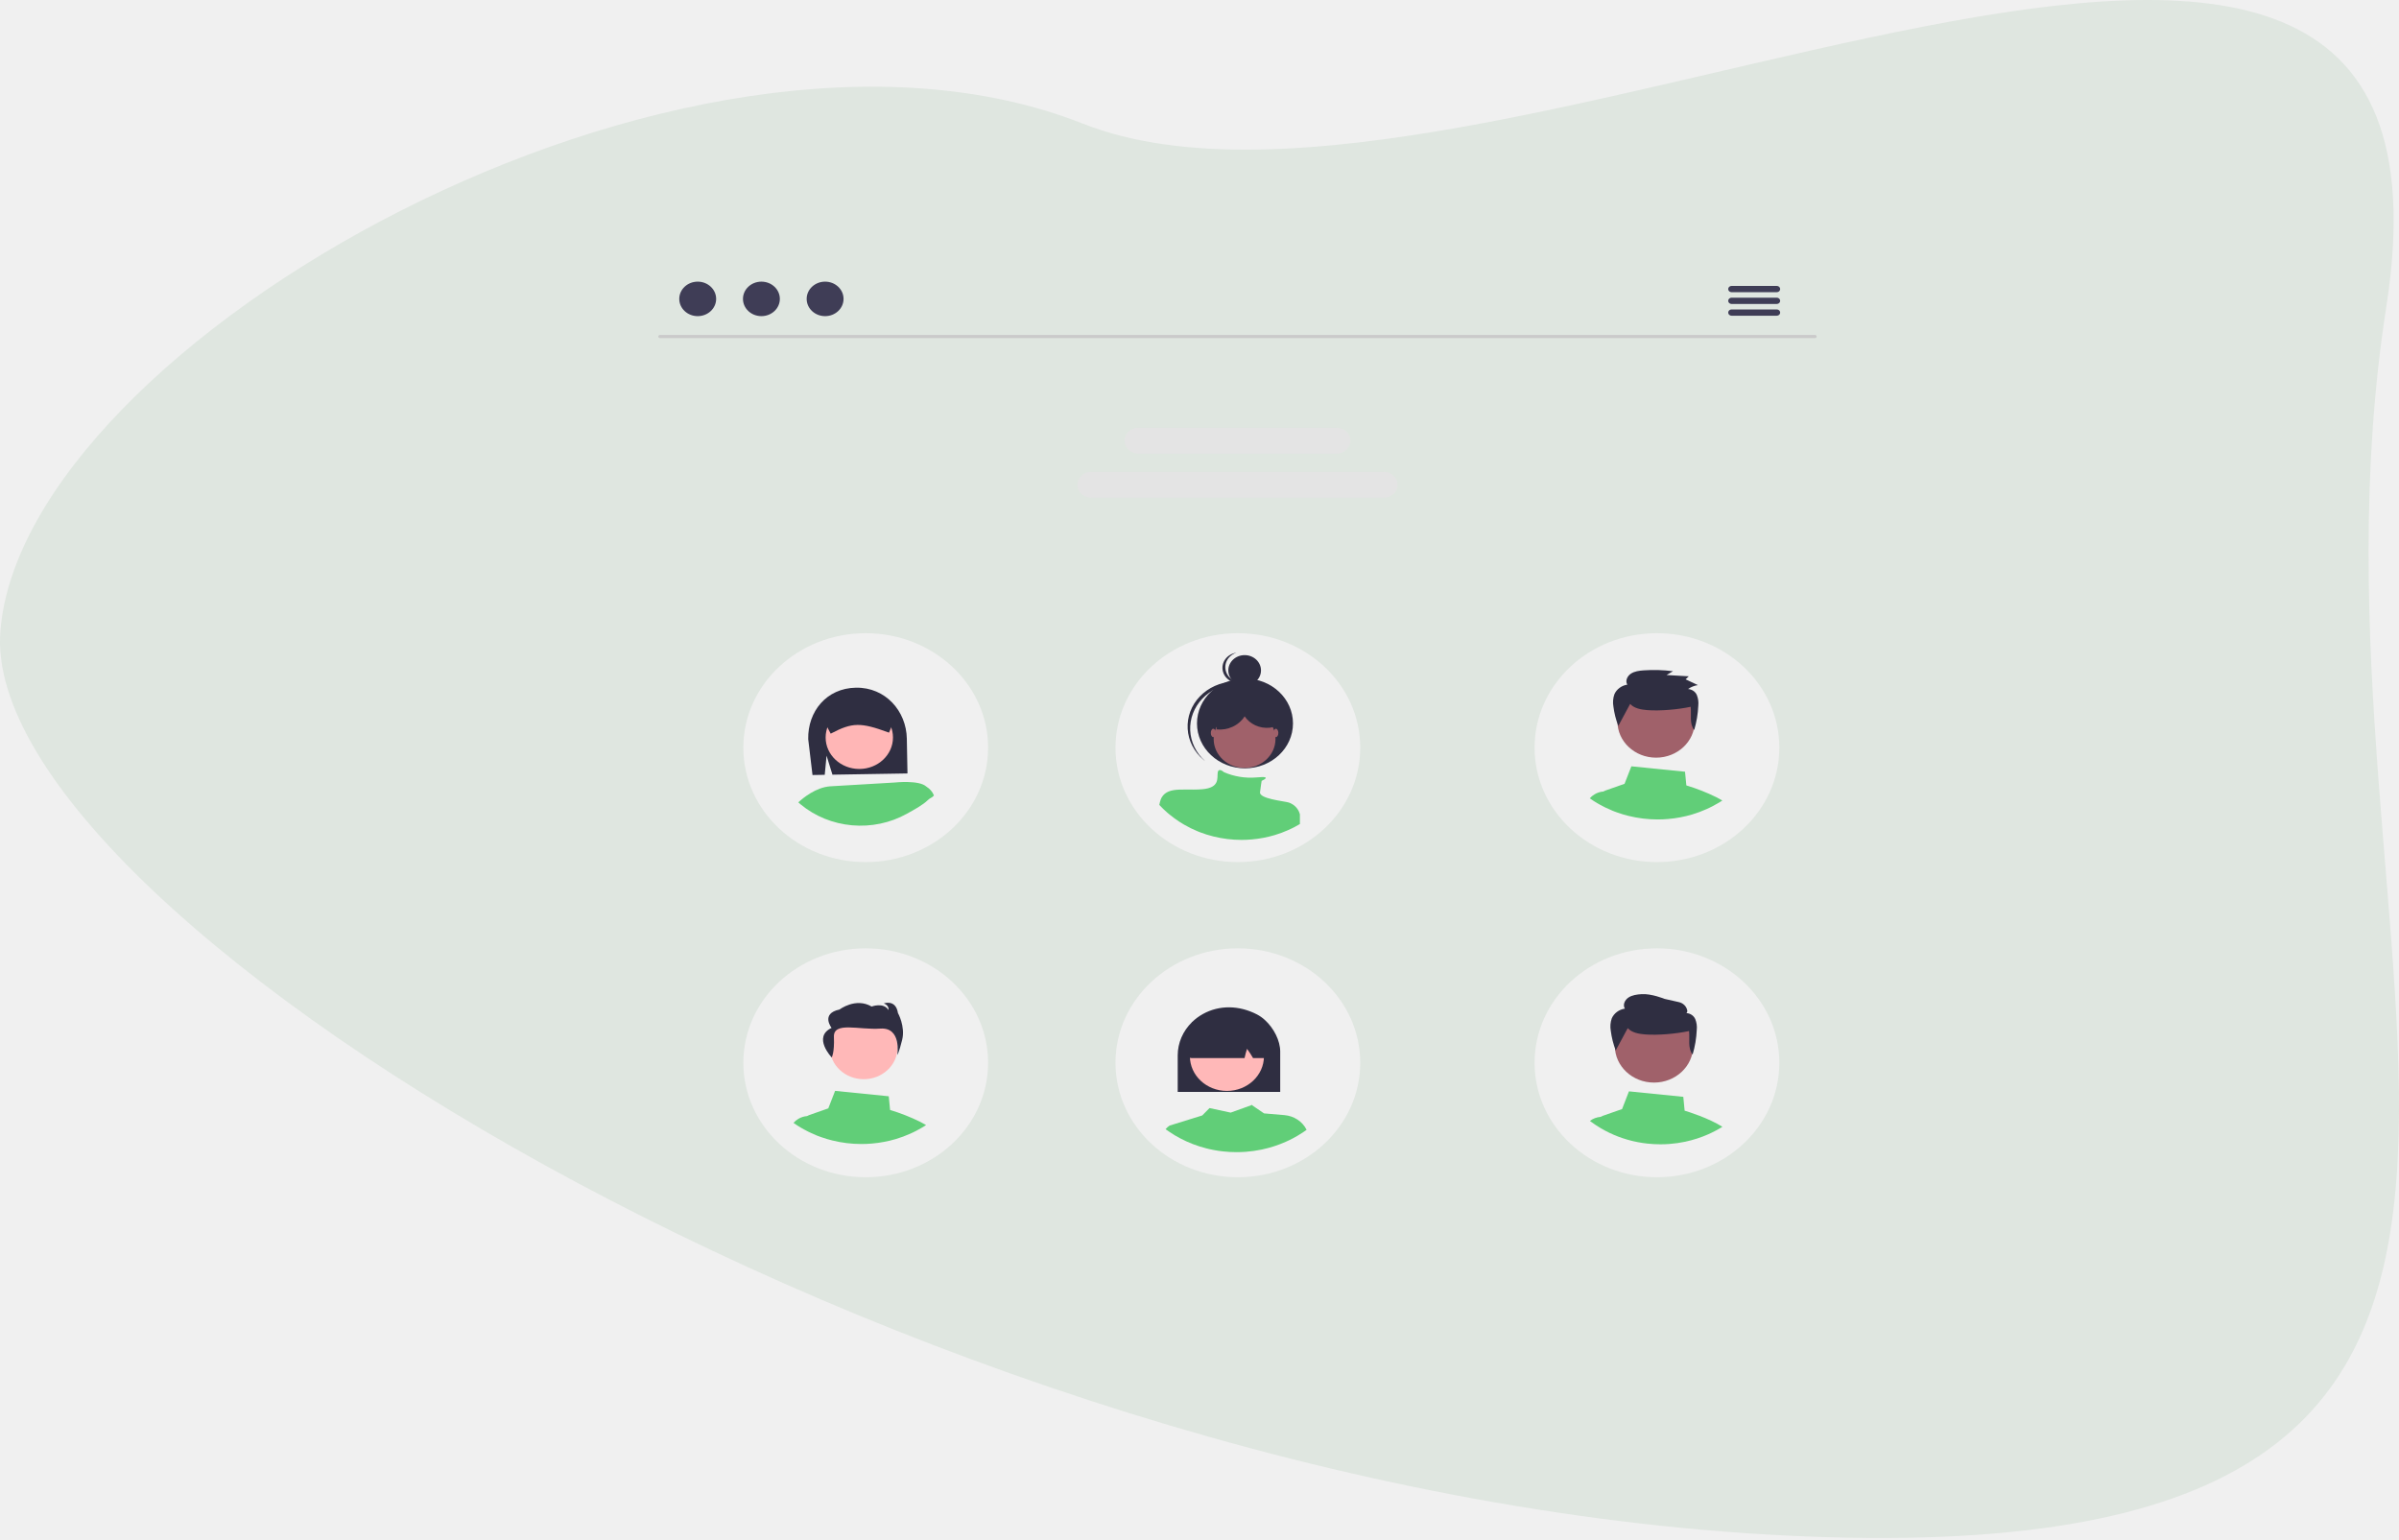
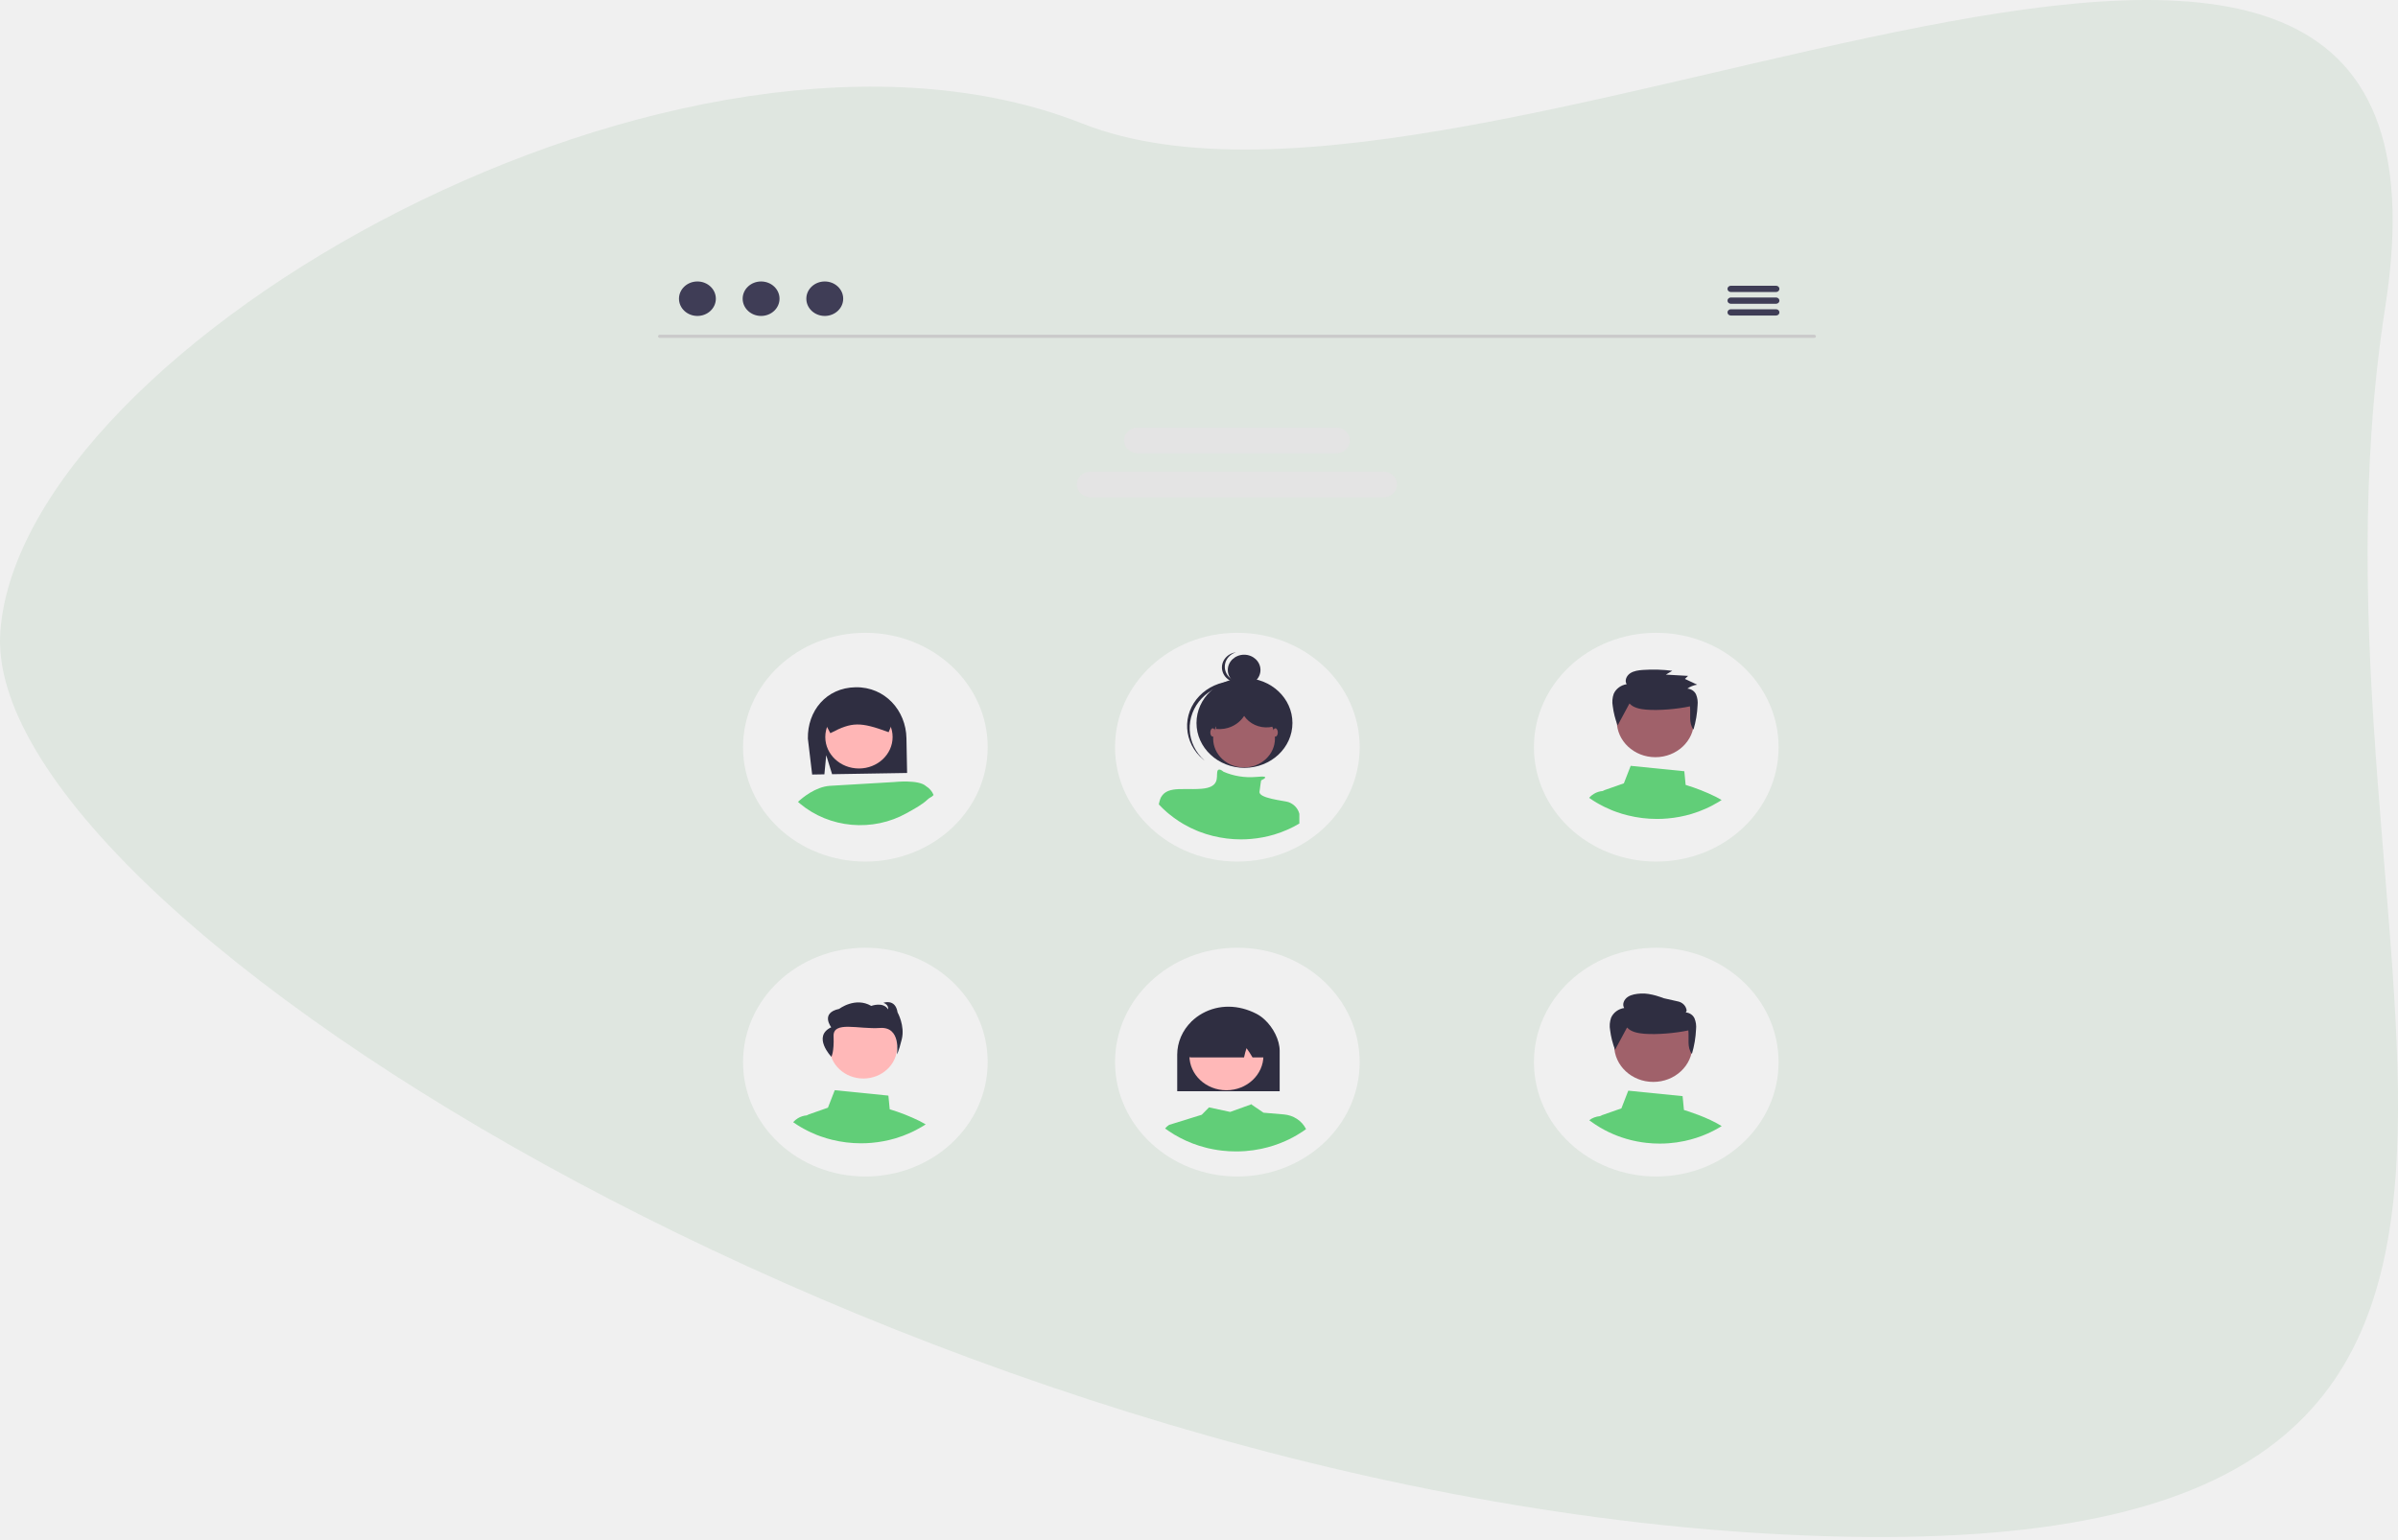
- <svg xmlns="http://www.w3.org/2000/svg" width="600" height="385" viewBox="0 0 600 385" fill="none">
-   <path d="M596.823 76.757C622.608 -88.239 370.287 70.21 270.831 30.925C171.376 -8.36 5.618 85.924 0.092 157.946C-5.433 229.968 237.68 377.941 456.849 384.489C676.019 391.037 571.039 241.754 596.823 76.757Z" fill="#DFE6E0" />
+ <svg xmlns="http://www.w3.org/2000/svg" width="570" height="366" viewBox="0 0 570 366" fill="none">
+   <path d="M566.982 72.919C591.477 -83.827 351.772 66.699 257.29 29.379C162.807 -7.942 5.337 81.628 0.088 150.049C-5.161 218.47 225.796 359.044 434.007 365.264C642.218 371.485 542.487 229.666 566.982 72.919Z" fill="#DFE6E0" />
  <g clip-path="url(#clip0)">
-     <path d="M453.934 84.566H165.063C164.952 84.566 164.845 84.525 164.767 84.451C164.688 84.378 164.644 84.278 164.644 84.174C164.644 84.07 164.688 83.97 164.767 83.897C164.845 83.823 164.952 83.782 165.063 83.782H453.934C454.045 83.782 454.152 83.823 454.231 83.897C454.309 83.97 454.354 84.07 454.354 84.174C454.354 84.278 454.309 84.378 454.231 84.451C454.152 84.525 454.045 84.566 453.934 84.566Z" fill="#CACACA" />
-     <path d="M174.5 79.076C177.047 79.076 179.112 77.145 179.112 74.762C179.112 72.38 177.047 70.448 174.5 70.448C171.953 70.448 169.888 72.38 169.888 74.762C169.888 77.145 171.953 79.076 174.5 79.076Z" fill="#3F3D56" />
-     <path d="M190.432 79.076C192.979 79.076 195.044 77.145 195.044 74.762C195.044 72.38 192.979 70.448 190.432 70.448C187.885 70.448 185.82 72.38 185.82 74.762C185.82 77.145 187.885 79.076 190.432 79.076Z" fill="#3F3D56" />
-     <path d="M206.364 79.076C208.911 79.076 210.975 77.145 210.975 74.762C210.975 72.38 208.911 70.448 206.364 70.448C203.817 70.448 201.752 72.38 201.752 74.762C201.752 77.145 203.817 79.076 206.364 79.076Z" fill="#3F3D56" />
-     <path d="M346.106 124.493H272.891C271.977 124.493 271.1 124.154 270.453 123.549C269.806 122.944 269.443 122.123 269.443 121.268C269.443 120.412 269.806 119.592 270.453 118.987C271.1 118.382 271.977 118.042 272.891 118.042H346.106C347.02 118.042 347.898 118.382 348.544 118.987C349.191 119.592 349.554 120.412 349.554 121.268C349.554 122.123 349.191 122.944 348.544 123.549C347.898 124.154 347.02 124.493 346.106 124.493Z" fill="#E4E4E4" />
-     <path d="M334.301 113.452H284.696C283.782 113.451 282.906 113.111 282.26 112.506C281.614 111.901 281.251 111.081 281.251 110.227C281.251 109.372 281.614 108.552 282.26 107.947C282.906 107.342 283.782 107.002 284.696 107.001H334.301C335.216 107.001 336.093 107.341 336.74 107.946C337.387 108.551 337.75 109.371 337.75 110.227C337.75 111.082 337.387 111.902 336.74 112.507C336.093 113.112 335.216 113.452 334.301 113.452Z" fill="#E4E4E4" />
-     <path d="M216.52 215.636C233.423 215.636 247.126 202.819 247.126 187.008C247.126 171.198 233.423 158.381 216.52 158.381C199.617 158.381 185.914 171.198 185.914 187.008C185.914 202.819 199.617 215.636 216.52 215.636Z" fill="#F0F0F0" />
-     <path d="M414.411 215.636C431.315 215.636 445.018 202.819 445.018 187.008C445.018 171.198 431.315 158.381 414.411 158.381C397.508 158.381 383.805 171.198 383.805 187.008C383.805 202.819 397.508 215.636 414.411 215.636Z" fill="#F0F0F0" />
-     <path d="M309.596 215.636C326.499 215.636 340.202 202.819 340.202 187.008C340.202 171.198 326.499 158.381 309.596 158.381C292.693 158.381 278.99 171.198 278.99 187.008C278.99 202.819 292.693 215.636 309.596 215.636Z" fill="#F0F0F0" />
-     <path d="M429.287 199.416C426.875 198.227 424.357 197.236 421.762 196.454L421.431 193.031L408.013 191.678L406.307 196.054L401.492 197.745C401.319 197.806 401.155 197.886 401.003 197.983H400.998C400.209 198.045 399.45 198.291 398.788 198.697C398.34 198.965 397.941 199.299 397.608 199.687C398.259 200.149 398.936 200.578 399.633 200.987L399.664 201.001C399.863 201.116 400.066 201.23 400.27 201.34C400.636 201.544 401.013 201.739 401.39 201.925L401.629 202.039C402.179 202.306 402.739 202.558 403.314 202.792C403.431 202.839 403.559 202.887 403.676 202.935C403.686 202.939 403.691 202.939 403.701 202.944C403.971 203.049 404.24 203.149 404.515 203.244C405.418 203.567 406.339 203.843 407.274 204.073C409.661 204.667 412.12 204.968 414.59 204.968C415.491 204.968 416.382 204.93 417.262 204.849C419.275 204.675 421.261 204.3 423.188 203.73C423.193 203.73 423.198 203.725 423.203 203.725C424.42 203.362 425.609 202.922 426.761 202.406C426.766 202.401 426.777 202.401 426.782 202.397C427.042 202.282 427.291 202.158 427.545 202.039L427.667 201.982C427.871 201.882 428.075 201.782 428.279 201.678C428.788 201.416 429.287 201.14 429.78 200.844C429.917 200.768 430.05 200.687 430.187 200.601C430.381 200.482 430.574 200.359 430.763 200.23C430.289 199.944 429.795 199.673 429.287 199.416Z" fill="#61CE78" />
-     <path d="M414.196 189.514C419.533 189.514 423.86 185.467 423.86 180.474C423.86 175.482 419.533 171.435 414.196 171.435C408.858 171.435 404.531 175.482 404.531 180.474C404.531 185.467 408.858 189.514 414.196 189.514Z" fill="#A0616A" />
-     <path d="M407.707 176.071C408.707 177.179 410.4 177.491 411.962 177.619C415.134 177.88 419.746 177.458 422.846 176.788C423.067 178.794 422.464 180.956 423.727 182.606C424.319 180.609 424.663 178.554 424.753 176.483C424.847 175.595 424.723 174.698 424.39 173.861C424.212 173.442 423.912 173.077 423.524 172.809C423.135 172.542 422.675 172.381 422.194 172.346C422.914 171.835 423.757 171.498 424.649 171.364L421.581 169.922L422.369 169.165L416.813 168.847L418.422 167.891C416 167.58 413.55 167.507 411.112 167.675C409.98 167.753 408.797 167.902 407.879 168.516C406.962 169.129 406.432 170.349 407.001 171.249C406.288 171.359 405.617 171.637 405.051 172.057C404.485 172.477 404.043 173.025 403.767 173.65C403.418 174.642 403.334 175.7 403.522 176.73C403.731 178.382 404.142 180.007 404.746 181.573L407.707 176.071Z" fill="#2F2E41" />
-     <path d="M311.294 171.509C313.551 171.509 315.38 169.797 315.38 167.687C315.38 165.576 313.551 163.865 311.294 163.865C309.037 163.865 307.208 165.576 307.208 167.687C307.208 169.797 309.037 171.509 311.294 171.509Z" fill="#2F2E41" />
-     <path d="M307.749 169.675C307.232 169.223 306.85 168.654 306.639 168.023C306.428 167.391 306.395 166.72 306.545 166.073C306.695 165.427 307.022 164.827 307.493 164.334C307.964 163.841 308.565 163.471 309.235 163.26C308.673 163.337 308.135 163.522 307.655 163.804C307.174 164.086 306.761 164.458 306.443 164.898C306.125 165.337 305.908 165.834 305.806 166.356C305.705 166.878 305.72 167.414 305.852 167.93C305.985 168.446 306.23 168.931 306.573 169.354C306.917 169.776 307.351 170.127 307.847 170.384C308.343 170.641 308.892 170.798 309.457 170.846C310.022 170.894 310.591 170.832 311.129 170.662C310.522 170.746 309.903 170.701 309.318 170.53C308.733 170.359 308.196 170.067 307.749 169.675L307.749 169.675Z" fill="#2F2E41" />
-     <path d="M311.376 192.177C318.006 192.177 323.38 187.15 323.38 180.949C323.38 174.748 318.006 169.721 311.376 169.721C304.747 169.721 299.373 174.748 299.373 180.949C299.373 187.15 304.747 192.177 311.376 192.177Z" fill="#2F2E41" />
-     <path d="M300.697 174.767C302.766 172.591 305.657 171.252 308.761 171.033C311.865 170.813 314.938 171.73 317.333 173.59C317.235 173.502 317.137 173.414 317.036 173.33C314.665 171.343 311.547 170.318 308.368 170.482C305.189 170.645 302.21 171.983 300.086 174.201C297.961 176.419 296.866 179.335 297.041 182.308C297.215 185.282 298.646 188.068 301.017 190.055C301.04 190.074 301.063 190.093 301.086 190.112C301.187 190.197 301.292 190.277 301.396 190.358C299.141 188.351 297.808 185.604 297.677 182.695C297.547 179.786 298.63 176.943 300.698 174.767H300.697Z" fill="#2F2E41" />
-     <path d="M311.274 192.081C315.544 192.081 319.005 188.844 319.005 184.85C319.005 180.857 315.544 177.619 311.274 177.619C307.005 177.619 303.543 180.857 303.543 184.85C303.543 188.844 307.005 192.081 311.274 192.081Z" fill="#A0616A" />
-     <path d="M325.109 203.691V206.117C324.634 206.401 324.154 206.667 323.665 206.919C323.469 207.019 323.273 207.115 323.078 207.212L322.96 207.266C322.715 207.381 322.475 207.5 322.226 207.61C322.221 207.614 322.211 207.614 322.206 207.619C321.098 208.115 319.955 208.538 318.785 208.887C318.78 208.887 318.776 208.892 318.771 208.892C316.918 209.44 315.008 209.8 313.074 209.967C312.227 210.045 311.37 210.082 310.504 210.082C308.13 210.082 305.765 209.793 303.471 209.221C302.301 208.933 301.153 208.571 300.035 208.136C300.026 208.132 300.021 208.132 300.011 208.127C299.898 208.081 299.776 208.036 299.663 207.99C299.11 207.765 298.572 207.523 298.043 207.266L297.813 207.157C297.25 206.877 296.697 206.584 296.154 206.268L296.125 206.255C295.288 205.767 294.481 205.237 293.707 204.666C293.311 204.382 292.929 204.085 292.557 203.774C292.361 203.618 292.165 203.453 291.979 203.293C291.264 202.675 290.586 202.021 289.948 201.334C290.033 200.857 290.157 200.387 290.32 199.928L290.325 199.924C290.354 199.845 290.389 199.769 290.428 199.695C290.455 199.629 290.486 199.565 290.521 199.502C291.397 197.969 292.983 197.589 294.95 197.506C296.061 197.461 297.29 197.511 298.587 197.497C299.272 197.493 299.981 197.47 300.691 197.41C305.169 197.03 304.357 194.558 304.558 193.226C304.758 191.935 306.002 193.052 306.085 193.125L306.089 193.13C308.624 194.239 311.427 194.699 314.214 194.462C314.694 194.407 315.173 194.375 315.653 194.362C316.916 194.348 316.642 194.687 316.206 194.966C315.995 195.096 315.774 195.212 315.545 195.314C315.545 195.314 315.345 196.458 315.139 198.17C314.943 199.809 321.115 200.377 322.324 200.734H322.329C323.019 200.971 323.635 201.366 324.12 201.883C324.606 202.399 324.945 203.021 325.109 203.691V203.691Z" fill="#61CE78" />
-     <path d="M303.442 184.375C303.779 184.375 304.052 183.906 304.052 183.328C304.052 182.75 303.779 182.282 303.442 182.282C303.105 182.282 302.831 182.75 302.831 183.328C302.831 183.906 303.105 184.375 303.442 184.375Z" fill="#A0616A" />
-     <path d="M319.108 184.375C319.445 184.375 319.718 183.906 319.718 183.328C319.718 182.75 319.445 182.282 319.108 182.282C318.771 182.282 318.497 182.75 318.497 183.328C318.497 183.906 318.771 184.375 319.108 184.375Z" fill="#A0616A" />
-     <path d="M206.728 189.013L208.197 193.772L226.965 193.462L226.801 184.743C226.671 177.841 221.456 171.889 214.078 172.011C206.699 172.133 202.008 177.967 202.138 184.869L203.21 193.854L206.27 193.804L206.728 189.013Z" fill="#2F2E41" />
-     <path d="M214.916 192.341C219.567 192.341 223.337 188.814 223.337 184.464C223.337 180.114 219.567 176.587 214.916 176.587C210.266 176.587 206.495 180.114 206.495 184.464C206.495 188.814 210.266 192.341 214.916 192.341Z" fill="#FFB6B6" />
-     <path d="M224.135 178.933C224.124 178.33 223.922 177.744 223.555 177.248C223.516 177.197 223.477 177.149 223.438 177.102C223.126 176.73 222.726 176.43 222.27 176.226C221.813 176.022 221.313 175.919 220.807 175.926L214.754 176.028L208.706 176.126C207.839 176.143 207.015 176.479 206.413 177.063C205.811 177.646 205.481 178.429 205.494 179.239L206.935 181.951L207.764 183.51L207.9 183.437C213.135 180.684 215.276 180.648 222.204 183.207L222.344 183.258L222.893 181.944L224.139 178.962L224.135 178.933Z" fill="#2F2E41" />
-     <path d="M231.678 196.747C229.872 195.062 223.761 195.731 223.761 195.731L207.632 196.682C204.054 196.929 200.831 199.609 199.664 200.694C199.85 200.865 200.041 201.032 200.236 201.193C203.821 204.172 208.326 206.007 213.1 206.432C217.875 206.856 222.669 205.847 226.789 203.552C228.518 202.587 230.729 201.43 232.114 200.079C232.663 199.548 233.102 199.559 233.589 198.976C233.225 198.06 232.555 197.279 231.678 196.747V196.747Z" fill="#61CE78" />
-     <path d="M216.52 294.459C233.423 294.459 247.126 281.642 247.126 265.832C247.126 250.021 233.423 237.204 216.52 237.204C199.617 237.204 185.914 250.021 185.914 265.832C185.914 281.642 199.617 294.459 216.52 294.459Z" fill="#F0F0F0" />
-     <path d="M414.411 294.459C431.315 294.459 445.018 281.642 445.018 265.832C445.018 250.021 431.315 237.204 414.411 237.204C397.508 237.204 383.805 250.021 383.805 265.832C383.805 281.642 397.508 294.459 414.411 294.459Z" fill="#F0F0F0" />
-     <path d="M309.596 294.459C326.499 294.459 340.202 281.642 340.202 265.832C340.202 250.021 326.499 237.204 309.596 237.204C292.693 237.204 278.99 250.021 278.99 265.832C278.99 281.642 292.693 294.459 309.596 294.459Z" fill="#F0F0F0" />
-     <path d="M216.019 269.938C220.692 269.938 224.48 266.395 224.48 262.024C224.48 257.653 220.692 254.11 216.019 254.11C211.346 254.11 207.558 257.653 207.558 262.024C207.558 266.395 211.346 269.938 216.019 269.938Z" fill="#FFB8B8" />
-     <path d="M208.014 264.5C208.014 264.5 208.733 263.319 208.566 259.374C208.399 255.429 214.821 257.66 220.188 257.284C225.554 256.908 224.418 263.87 224.418 263.87C224.418 263.87 224.805 263.456 225.634 260.096C226.463 256.736 224.581 253.387 224.581 253.387C224.027 249.856 221.04 250.988 221.04 250.988C222.478 251.512 222.202 252.632 222.202 252.632C220.984 250.635 217.997 251.766 217.997 251.766C214.013 249.428 209.975 252.507 209.975 252.507C205.162 253.529 207.984 257.109 207.984 257.109C203.144 259.397 208.014 264.5 208.014 264.5Z" fill="#2F2E41" />
-     <path d="M230.137 280.598C227.726 279.409 225.208 278.419 222.613 277.637L222.282 274.213L208.863 272.861L207.158 277.237L202.342 278.927C202.17 278.988 202.006 279.068 201.854 279.165H201.848C201.06 279.227 200.301 279.473 199.639 279.879C199.191 280.147 198.792 280.482 198.458 280.87C199.11 281.332 199.787 281.76 200.484 282.17L200.515 282.184C200.713 282.298 200.917 282.412 201.12 282.522C201.487 282.727 201.864 282.922 202.241 283.108L202.48 283.222C203.03 283.488 203.59 283.741 204.165 283.974C204.282 284.022 204.409 284.069 204.526 284.117C204.536 284.122 204.542 284.122 204.552 284.127C204.822 284.231 205.091 284.331 205.366 284.426C206.269 284.749 207.19 285.026 208.125 285.255C210.512 285.85 212.971 286.151 215.44 286.15C216.342 286.15 217.232 286.112 218.113 286.031C220.125 285.857 222.112 285.482 224.039 284.912C224.043 284.912 224.049 284.907 224.054 284.907C225.271 284.545 226.46 284.104 227.612 283.588C227.617 283.584 227.627 283.584 227.633 283.579C227.892 283.465 228.142 283.341 228.396 283.222L228.518 283.165C228.722 283.065 228.926 282.965 229.129 282.86C229.638 282.598 230.137 282.322 230.631 282.027C230.768 281.951 230.901 281.87 231.038 281.784C231.232 281.665 231.425 281.541 231.613 281.412C231.14 281.127 230.646 280.855 230.137 280.598Z" fill="#61CE78" />
-     <path d="M321.233 278.924L316.139 278.491L313.091 276.409C313.091 276.405 313.09 276.401 313.087 276.398L313.079 276.401L312.957 276.317L312.941 276.449L307.797 278.3L302.511 277.159L300.682 279.01L292.536 281.537C292.144 281.781 291.8 282.086 291.518 282.438L291.518 282.443C291.86 282.693 292.212 282.94 292.568 283.174C293.375 283.72 294.214 284.223 295.081 284.682C297.19 285.807 299.445 286.674 301.791 287.261C302.003 287.316 302.216 287.368 302.428 287.416C302.798 287.5 303.171 287.581 303.545 287.647C304.3 287.795 305.064 287.91 305.838 287.993C306.975 288.122 308.119 288.186 309.264 288.185C310.047 288.185 310.821 288.156 311.588 288.1C312.936 287.998 314.274 287.808 315.592 287.53C315.639 287.519 315.687 287.511 315.734 287.497C317.753 287.064 319.716 286.425 321.586 285.591C321.873 285.462 322.161 285.33 322.444 285.194C323.14 284.859 323.816 284.498 324.473 284.112C324.969 283.825 325.453 283.52 325.924 283.203C326.216 283.008 326.503 282.81 326.786 282.604L326.755 282.543C326.253 281.541 325.478 280.68 324.509 280.045C323.541 279.41 322.411 279.024 321.233 278.924Z" fill="#61CE78" />
-     <path d="M316.367 255.145C315.773 254.594 315.102 254.12 314.373 253.736C309.869 251.411 304.949 251.37 300.874 253.622C299.861 254.18 298.936 254.867 298.125 255.664C295.839 257.895 294.559 260.865 294.55 263.956V273.123H320.186V263.018C320.186 260.31 318.593 257.176 316.367 255.145Z" fill="#2F2E41" />
-     <path d="M306.861 272.873C311.975 272.873 316.12 268.996 316.12 264.213C316.12 259.43 311.975 255.552 306.861 255.552C301.748 255.552 297.602 259.43 297.602 264.213C297.602 268.996 301.748 272.873 306.861 272.873Z" fill="#FFB8B8" />
-     <path d="M316.359 256.352C316.34 256.167 316.27 255.991 316.157 255.839C316.043 255.688 315.889 255.566 315.71 255.487C309.917 252.956 304.041 253.022 298.255 255.686H298.149L298.113 255.822C296.973 264.04 297.134 264.221 297.205 264.294C297.316 264.413 297.455 264.507 297.61 264.57C297.752 264.629 297.906 264.659 298.062 264.658H311.27L311.301 264.519C311.454 263.783 311.651 263.056 311.891 262.341C312.417 263.059 312.902 263.803 313.342 264.57L313.397 264.658H315.966C316.015 264.658 316.063 264.655 316.111 264.647C316.377 264.618 316.621 264.499 316.8 264.313C316.87 264.243 317.035 264.073 316.359 256.352Z" fill="#2F2E41" />
-     <path d="M421.335 277.812L421.001 274.349L407.408 272.979L405.687 277.411L400.808 279.121C400.631 279.182 400.462 279.263 400.306 279.361C399.331 279.444 398.405 279.796 397.645 280.372C397.756 280.458 397.867 280.541 397.979 280.623C398.002 280.645 398.028 280.663 398.051 280.681C398.362 280.907 398.68 281.129 399.002 281.34C399.086 281.398 399.171 281.455 399.259 281.509C399.966 281.977 400.698 282.412 401.452 282.811C402.172 283.194 402.912 283.548 403.671 283.872C405.065 284.468 406.51 284.954 407.991 285.324C408.198 285.378 408.405 285.428 408.612 285.475C408.972 285.557 409.336 285.636 409.701 285.7C410.437 285.844 411.182 285.956 411.936 286.037C413.043 286.163 414.158 286.225 415.274 286.224C416.037 286.224 416.792 286.196 417.54 286.141C418.853 286.042 420.157 285.857 421.442 285.586C421.488 285.575 421.534 285.568 421.58 285.553C423.548 285.131 425.461 284.509 427.284 283.696C427.564 283.571 427.844 283.442 428.119 283.309C428.798 282.983 429.457 282.631 430.097 282.255C430.327 282.122 430.554 281.986 430.78 281.842C427.303 279.655 422.255 278.088 421.335 277.812Z" fill="#61CE78" />
-     <path d="M413.674 270.786C419.08 270.786 423.462 266.687 423.462 261.631C423.462 256.574 419.08 252.475 413.674 252.475C408.268 252.475 403.885 256.574 403.885 261.631C403.885 266.687 408.268 270.786 413.674 270.786Z" fill="#A0616A" />
-     <path d="M407.104 257.17C408.117 258.292 409.832 258.608 411.413 258.737C414.626 259 419.297 258.573 422.437 257.895C422.662 259.926 422.05 262.116 423.329 263.788C423.928 261.765 424.277 259.684 424.368 257.586C424.463 256.686 424.338 255.778 424.001 254.93C423.82 254.505 423.516 254.136 423.123 253.865C422.73 253.594 422.263 253.431 421.776 253.396C421.883 253.292 421.957 253.162 421.989 253.021C422.021 252.88 422.009 252.733 421.955 252.597C421.837 252.12 421.577 251.683 421.204 251.338C420.832 250.992 420.362 250.753 419.85 250.647L416.327 249.852C416.327 249.852 413.02 248.496 410.55 248.666C409.403 248.745 408.205 248.896 407.276 249.518C406.347 250.139 405.81 251.374 406.387 252.286C405.665 252.397 404.985 252.679 404.412 253.104C403.839 253.53 403.391 254.085 403.111 254.717C402.758 255.723 402.672 256.794 402.863 257.837C403.075 259.511 403.49 261.157 404.102 262.742L407.104 257.17Z" fill="#2F2E41" />
-     <path d="M319.626 179.317C319.329 178.427 318.667 177.684 317.785 177.25C316.91 176.825 315.975 176.518 315.008 176.337C313.318 175.882 311.566 175.658 309.807 175.671C308.053 175.752 306.26 176.318 305.069 177.524C303.877 178.731 303.435 180.647 304.303 182.074L304.207 182.444C305.599 182.598 307.008 182.373 308.265 181.793C309.522 181.214 310.573 180.307 311.29 179.181C311.948 180.152 312.882 180.933 313.988 181.436C315.094 181.939 316.328 182.143 317.551 182.026C317.942 181.997 318.322 181.895 318.67 181.725C319.082 181.471 319.397 181.1 319.569 180.667C319.741 180.234 319.761 179.761 319.626 179.317V179.317Z" fill="#2F2E41" />
-     <path d="M444.389 73.087H433.069C432.846 73.087 432.633 73.004 432.476 72.857C432.318 72.71 432.23 72.511 432.23 72.303C432.23 72.095 432.318 71.895 432.476 71.748C432.633 71.601 432.846 71.519 433.069 71.519H444.389C444.611 71.519 444.824 71.601 444.982 71.748C445.139 71.895 445.227 72.095 445.227 72.303C445.227 72.511 445.139 72.71 444.982 72.857C444.824 73.004 444.611 73.087 444.389 73.087Z" fill="#3F3D56" />
-     <path d="M444.389 76.028H433.069C432.846 76.028 432.633 75.946 432.476 75.799C432.318 75.651 432.23 75.452 432.23 75.244C432.23 75.036 432.318 74.837 432.476 74.689C432.633 74.542 432.846 74.46 433.069 74.46H444.389C444.611 74.46 444.824 74.542 444.982 74.689C445.139 74.837 445.227 75.036 445.227 75.244C445.227 75.452 445.139 75.651 444.982 75.799C444.824 75.946 444.611 76.028 444.389 76.028Z" fill="#3F3D56" />
-     <path d="M444.389 78.969H433.069C432.846 78.969 432.633 78.887 432.476 78.74C432.318 78.593 432.23 78.393 432.23 78.185C432.23 77.977 432.318 77.778 432.476 77.63C432.633 77.483 432.846 77.401 433.069 77.401H444.389C444.611 77.401 444.824 77.483 444.982 77.63C445.139 77.778 445.227 77.977 445.227 78.185C445.227 78.393 445.139 78.593 444.982 78.74C444.824 78.887 444.611 78.969 444.389 78.969Z" fill="#3F3D56" />
+     <path d="M431.238 80.338H156.81C156.704 80.338 156.603 80.299 156.528 80.229C156.454 80.159 156.412 80.064 156.412 79.965C156.412 79.867 156.454 79.772 156.528 79.702C156.603 79.632 156.704 79.593 156.81 79.593H431.238C431.343 79.593 431.445 79.632 431.519 79.702C431.594 79.772 431.636 79.867 431.636 79.965C431.636 80.064 431.594 80.159 431.519 80.229C431.445 80.299 431.343 80.338 431.238 80.338Z" fill="#CACACA" />
+     <path d="M165.775 75.122C168.194 75.122 170.156 73.287 170.156 71.024C170.156 68.761 168.194 66.926 165.775 66.926C163.355 66.926 161.393 68.761 161.393 71.024C161.393 73.287 163.355 75.122 165.775 75.122Z" fill="#3F3D56" />
+     <path d="M180.91 75.122C183.33 75.122 185.291 73.287 185.291 71.024C185.291 68.761 183.33 66.926 180.91 66.926C178.49 66.926 176.529 68.761 176.529 71.024C176.529 73.287 178.49 75.122 180.91 75.122Z" fill="#3F3D56" />
+     <path d="M196.045 75.122C198.465 75.122 200.427 73.287 200.427 71.024C200.427 68.761 198.465 66.926 196.045 66.926C193.626 66.926 191.664 68.761 191.664 71.024C191.664 73.287 193.626 75.122 196.045 75.122Z" fill="#3F3D56" />
+     <path d="M328.801 118.269H259.247C258.378 118.269 257.545 117.946 256.93 117.371C256.316 116.797 255.971 116.017 255.971 115.204C255.971 114.392 256.316 113.612 256.93 113.038C257.545 112.463 258.378 112.14 259.247 112.14H328.801C329.669 112.14 330.503 112.463 331.117 113.038C331.731 113.612 332.077 114.392 332.077 115.204C332.077 116.017 331.731 116.797 331.117 117.371C330.503 117.946 329.669 118.269 328.801 118.269Z" fill="#E4E4E4" />
+     <path d="M317.586 107.779H270.461C269.593 107.779 268.761 107.455 268.147 106.881C267.533 106.306 267.189 105.527 267.189 104.715C267.189 103.903 267.533 103.124 268.147 102.55C268.761 101.975 269.593 101.652 270.461 101.651H317.586C318.455 101.651 319.288 101.974 319.903 102.548C320.517 103.123 320.862 103.902 320.862 104.715C320.862 105.528 320.517 106.307 319.903 106.882C319.288 107.457 318.455 107.779 317.586 107.779Z" fill="#E4E4E4" />
+     <path d="M205.694 204.854C221.752 204.854 234.77 192.678 234.77 177.658C234.77 162.638 221.752 150.462 205.694 150.462C189.636 150.462 176.618 162.638 176.618 177.658C176.618 192.678 189.636 204.854 205.694 204.854Z" fill="#F0F0F0" />
+     <path d="M393.691 204.854C409.749 204.854 422.767 192.678 422.767 177.658C422.767 162.638 409.749 150.462 393.691 150.462C377.633 150.462 364.615 162.638 364.615 177.658C364.615 192.678 377.633 204.854 393.691 204.854Z" fill="#F0F0F0" />
+     <path d="M294.116 204.854C310.174 204.854 323.192 192.678 323.192 177.658C323.192 162.638 310.174 150.462 294.116 150.462C278.058 150.462 265.04 162.638 265.04 177.658C265.04 192.678 278.058 204.854 294.116 204.854Z" fill="#F0F0F0" />
+     <path d="M407.822 189.445C405.531 188.316 403.139 187.374 400.674 186.631L400.36 183.379L387.612 182.094L385.992 186.252L381.417 187.857C381.253 187.915 381.097 187.991 380.953 188.083H380.948C380.199 188.143 379.477 188.376 378.849 188.762C378.423 189.016 378.044 189.334 377.727 189.703C378.346 190.142 378.989 190.549 379.652 190.938L379.681 190.951C379.87 191.06 380.063 191.168 380.256 191.273C380.605 191.467 380.962 191.652 381.32 191.829L381.548 191.937C382.07 192.191 382.602 192.43 383.148 192.652C383.26 192.697 383.381 192.743 383.492 192.788C383.501 192.792 383.506 192.792 383.516 192.797C383.772 192.896 384.028 192.991 384.29 193.082C385.147 193.388 386.022 193.651 386.911 193.869C389.178 194.434 391.514 194.72 393.86 194.719C394.716 194.719 395.563 194.683 396.399 194.606C398.311 194.441 400.198 194.085 402.028 193.543C402.033 193.543 402.038 193.539 402.043 193.539C403.199 193.194 404.329 192.776 405.423 192.286C405.428 192.281 405.438 192.281 405.443 192.277C405.689 192.168 405.926 192.051 406.168 191.937L406.284 191.883C406.478 191.788 406.671 191.693 406.865 191.594C407.348 191.345 407.822 191.083 408.291 190.802C408.421 190.73 408.547 190.653 408.678 190.571C408.862 190.458 409.045 190.341 409.224 190.219C408.775 189.947 408.306 189.689 407.822 189.445Z" fill="#61CE78" />
+     <path d="M393.486 180.038C398.556 180.038 402.667 176.193 402.667 171.451C402.667 166.708 398.556 162.863 393.486 162.863C388.415 162.863 384.305 166.708 384.305 171.451C384.305 176.193 388.415 180.038 393.486 180.038Z" fill="#A0616A" />
+     <path d="M387.322 167.268C388.272 168.32 389.88 168.617 391.364 168.738C394.377 168.986 398.759 168.585 401.704 167.949C401.914 169.854 401.341 171.909 402.541 173.476C403.103 171.578 403.43 169.627 403.515 167.659C403.605 166.815 403.487 165.963 403.171 165.168C403.002 164.769 402.717 164.423 402.348 164.169C401.979 163.915 401.541 163.762 401.084 163.729C401.768 163.244 402.569 162.923 403.417 162.796L400.502 161.426L401.25 160.707L395.973 160.405L397.501 159.496C395.2 159.201 392.873 159.132 390.557 159.291C389.481 159.365 388.357 159.507 387.485 160.09C386.614 160.673 386.11 161.831 386.651 162.687C385.974 162.791 385.336 163.055 384.799 163.454C384.261 163.853 383.841 164.374 383.579 164.967C383.247 165.91 383.167 166.915 383.346 167.893C383.545 169.463 383.935 171.007 384.508 172.494L387.322 167.268Z" fill="#2F2E41" />
+     <path d="M295.729 162.933C297.873 162.933 299.611 161.308 299.611 159.302C299.611 157.297 297.873 155.671 295.729 155.671C293.585 155.671 291.847 157.297 291.847 159.302C291.847 161.308 293.585 162.933 295.729 162.933Z" fill="#2F2E41" />
+     <path d="M292.361 161.191C291.871 160.762 291.507 160.221 291.307 159.622C291.106 159.022 291.076 158.384 291.218 157.769C291.36 157.155 291.67 156.586 292.118 156.118C292.566 155.649 293.136 155.297 293.773 155.097C293.24 155.17 292.728 155.346 292.272 155.614C291.815 155.882 291.423 156.235 291.121 156.653C290.819 157.07 290.613 157.542 290.516 158.038C290.419 158.534 290.434 159.043 290.56 159.534C290.685 160.024 290.919 160.485 291.245 160.886C291.571 161.287 291.983 161.621 292.455 161.865C292.926 162.109 293.447 162.258 293.984 162.304C294.521 162.35 295.062 162.29 295.572 162.129C294.996 162.209 294.408 162.166 293.852 162.003C293.296 161.841 292.787 161.563 292.361 161.191L292.361 161.191Z" fill="#2F2E41" />
+     <path d="M295.807 182.568C302.105 182.568 307.211 177.792 307.211 171.902C307.211 166.011 302.105 161.235 295.807 161.235C289.509 161.235 284.404 166.011 284.404 171.902C284.404 177.792 289.509 182.568 295.807 182.568Z" fill="#2F2E41" />
+     <path d="M285.663 166.029C287.627 163.962 290.374 162.69 293.323 162.481C296.271 162.272 299.191 163.143 301.466 164.91C301.373 164.827 301.28 164.744 301.184 164.663C298.932 162.776 295.969 161.802 292.95 161.958C289.93 162.113 287.1 163.384 285.081 165.491C283.063 167.598 282.023 170.368 282.189 173.193C282.355 176.018 283.713 178.665 285.966 180.552C285.988 180.571 286.009 180.589 286.031 180.607C286.128 180.687 286.227 180.763 286.327 180.84C284.184 178.934 282.917 176.323 282.794 173.56C282.67 170.797 283.699 168.096 285.663 166.029H285.663Z" fill="#2F2E41" />
+     <path d="M295.711 182.477C299.767 182.477 303.055 179.402 303.055 175.608C303.055 171.814 299.767 168.738 295.711 168.738C291.654 168.738 288.366 171.814 288.366 175.608C288.366 179.402 291.654 182.477 295.711 182.477Z" fill="#A0616A" />
+     <path d="M308.853 193.507V195.812C308.402 196.081 307.947 196.333 307.482 196.573C307.296 196.668 307.11 196.76 306.924 196.851L306.812 196.903C306.58 197.012 306.352 197.125 306.115 197.229C306.11 197.234 306.101 197.234 306.096 197.238C305.044 197.709 303.958 198.111 302.846 198.443C302.841 198.443 302.837 198.447 302.832 198.447C301.072 198.968 299.258 199.31 297.42 199.469C296.616 199.543 295.802 199.578 294.979 199.578C292.723 199.578 290.477 199.303 288.298 198.76C287.186 198.487 286.095 198.142 285.034 197.729C285.024 197.725 285.02 197.725 285.01 197.721C284.903 197.677 284.787 197.634 284.68 197.59C284.155 197.377 283.643 197.147 283.141 196.903L282.923 196.799C282.388 196.533 281.863 196.255 281.346 195.955L281.319 195.942C280.524 195.479 279.757 194.975 279.022 194.433C278.645 194.163 278.282 193.881 277.929 193.585C277.743 193.437 277.557 193.28 277.38 193.128C276.701 192.541 276.057 191.92 275.451 191.267C275.531 190.814 275.649 190.367 275.804 189.932L275.809 189.927C275.837 189.853 275.869 189.781 275.906 189.71C275.932 189.648 275.962 189.587 275.995 189.527C276.827 188.07 278.334 187.709 280.203 187.631C281.258 187.588 282.425 187.636 283.657 187.622C284.308 187.618 284.982 187.596 285.657 187.54C289.911 187.179 289.139 184.83 289.33 183.565C289.52 182.338 290.701 183.4 290.78 183.469L290.785 183.474C293.192 184.527 295.856 184.964 298.503 184.739C298.959 184.687 299.415 184.656 299.87 184.643C301.07 184.63 300.809 184.952 300.396 185.218C300.195 185.341 299.985 185.452 299.768 185.548C299.768 185.548 299.577 186.635 299.382 188.262C299.196 189.819 305.059 190.358 306.208 190.697H306.212C306.868 190.923 307.453 191.298 307.914 191.788C308.375 192.279 308.698 192.87 308.853 193.507V193.507Z" fill="#61CE78" />
+     <path d="M288.27 175.156C288.59 175.156 288.849 174.711 288.849 174.162C288.849 173.613 288.59 173.168 288.27 173.168C287.949 173.168 287.69 173.613 287.69 174.162C287.69 174.711 287.949 175.156 288.27 175.156Z" fill="#A0616A" />
+     <path d="M303.152 175.156C303.473 175.156 303.732 174.711 303.732 174.162C303.732 173.613 303.473 173.168 303.152 173.168C302.832 173.168 302.573 173.613 302.573 174.162C302.573 174.711 302.832 175.156 303.152 175.156Z" fill="#A0616A" />
+     <path d="M196.392 179.562L197.787 184.083L215.617 183.789L215.461 175.506C215.337 168.949 210.383 163.295 203.374 163.41C196.364 163.526 191.907 169.069 192.031 175.625L193.049 184.161L195.956 184.113L196.392 179.562Z" fill="#2F2E41" />
+     <path d="M204.171 182.724C208.589 182.724 212.171 179.373 212.171 175.241C212.171 171.108 208.589 167.758 204.171 167.758C199.752 167.758 196.171 171.108 196.171 175.241C196.171 179.373 199.752 182.724 204.171 182.724Z" fill="#FFB6B6" />
+     <path d="M212.928 169.987C212.918 169.414 212.726 168.856 212.377 168.385C212.34 168.337 212.303 168.292 212.266 168.247C211.97 167.893 211.59 167.608 211.156 167.414C210.723 167.221 210.247 167.123 209.766 167.13L204.017 167.227L198.27 167.32C197.447 167.335 196.664 167.655 196.092 168.209C195.521 168.764 195.207 169.507 195.22 170.277L196.588 172.854L197.376 174.334L197.505 174.265C202.478 171.65 204.512 171.616 211.094 174.047L211.227 174.096L211.749 172.847L212.932 170.014L212.928 169.987Z" fill="#2F2E41" />
+     <path d="M220.094 186.91C218.379 185.309 212.573 185.945 212.573 185.945L197.25 186.848C193.852 187.083 190.79 189.628 189.681 190.659C189.858 190.822 190.039 190.981 190.224 191.133C193.63 193.964 197.91 195.707 202.445 196.11C206.981 196.513 211.536 195.555 215.45 193.374C217.092 192.458 219.192 191.359 220.509 190.075C221.03 189.571 221.447 189.581 221.91 189.027C221.564 188.157 220.927 187.415 220.094 186.91V186.91Z" fill="#61CE78" />
+     <path d="M205.694 279.736C221.752 279.736 234.77 267.56 234.77 252.54C234.77 237.52 221.752 225.344 205.694 225.344C189.636 225.344 176.618 237.52 176.618 252.54C176.618 267.56 189.636 279.736 205.694 279.736Z" fill="#F0F0F0" />
+     <path d="M393.691 279.736C409.749 279.736 422.767 267.56 422.767 252.54C422.767 237.52 409.749 225.344 393.691 225.344C377.633 225.344 364.615 237.52 364.615 252.54C364.615 267.56 377.633 279.736 393.691 279.736Z" fill="#F0F0F0" />
+     <path d="M294.116 279.736C310.174 279.736 323.192 267.56 323.192 252.54C323.192 237.52 310.174 225.344 294.116 225.344C278.058 225.344 265.04 237.52 265.04 252.54C265.04 267.56 278.058 279.736 294.116 279.736Z" fill="#F0F0F0" />
+     <path d="M205.218 256.441C209.657 256.441 213.256 253.075 213.256 248.923C213.256 244.77 209.657 241.404 205.218 241.404C200.779 241.404 197.18 244.77 197.18 248.923C197.18 253.075 200.779 256.441 205.218 256.441Z" fill="#FFB8B8" />
+     <path d="M197.613 251.275C197.613 251.275 198.296 250.153 198.138 246.405C197.979 242.658 204.08 244.777 209.178 244.42C214.277 244.062 213.197 250.677 213.197 250.677C213.197 250.677 213.565 250.284 214.353 247.091C215.14 243.899 213.352 240.718 213.352 240.718C212.826 237.363 209.988 238.438 209.988 238.438C211.354 238.936 211.092 240 211.092 240C209.935 238.103 207.097 239.178 207.097 239.178C203.312 236.956 199.476 239.882 199.476 239.882C194.903 240.853 197.585 244.254 197.585 244.254C192.987 246.427 197.613 251.275 197.613 251.275Z" fill="#2F2E41" />
+     <path d="M218.631 266.568C216.339 265.439 213.948 264.498 211.483 263.755L211.168 260.502L198.42 259.218L196.8 263.375L192.225 264.981C192.062 265.039 191.906 265.115 191.761 265.207H191.756C191.007 265.266 190.286 265.499 189.657 265.885C189.231 266.14 188.852 266.458 188.535 266.826C189.154 267.265 189.797 267.672 190.46 268.061L190.489 268.075C190.678 268.183 190.871 268.292 191.064 268.396C191.413 268.59 191.771 268.776 192.129 268.952L192.356 269.061C192.878 269.314 193.41 269.554 193.957 269.775C194.068 269.821 194.189 269.866 194.3 269.911C194.31 269.916 194.314 269.916 194.324 269.92C194.58 270.02 194.837 270.115 195.098 270.205C195.956 270.512 196.831 270.774 197.719 270.992C199.986 271.557 202.322 271.843 204.668 271.843C205.524 271.843 206.371 271.806 207.208 271.73C209.119 271.564 211.006 271.208 212.837 270.667C212.841 270.667 212.847 270.662 212.851 270.662C214.007 270.317 215.137 269.899 216.232 269.409C216.236 269.405 216.246 269.405 216.251 269.4C216.498 269.291 216.735 269.174 216.976 269.061L217.092 269.006C217.286 268.911 217.479 268.816 217.673 268.717C218.157 268.468 218.63 268.206 219.099 267.925C219.23 267.853 219.356 267.776 219.486 267.695C219.67 267.582 219.854 267.464 220.033 267.342C219.583 267.07 219.114 266.813 218.631 266.568Z" fill="#61CE78" />
+     <path d="M305.171 264.978L300.332 264.566L297.436 262.588C297.436 262.584 297.435 262.581 297.433 262.578L297.425 262.581L297.309 262.501L297.294 262.627L292.407 264.385L287.385 263.301L285.648 265.059L277.909 267.46C277.537 267.692 277.21 267.981 276.942 268.316L276.942 268.321C277.267 268.559 277.601 268.793 277.939 269.015C278.706 269.534 279.503 270.012 280.327 270.448C282.331 271.517 284.473 272.34 286.701 272.898C286.903 272.951 287.105 272.999 287.307 273.045C287.658 273.125 288.013 273.202 288.368 273.265C289.085 273.405 289.811 273.514 290.546 273.594C291.626 273.716 292.713 273.777 293.801 273.775C294.544 273.775 295.28 273.749 296.009 273.695C297.289 273.599 298.56 273.417 299.813 273.153C299.857 273.143 299.902 273.136 299.947 273.122C301.866 272.71 303.73 272.103 305.507 271.311C305.78 271.189 306.052 271.063 306.321 270.934C306.983 270.616 307.626 270.273 308.249 269.906C308.72 269.634 309.18 269.344 309.628 269.043C309.905 268.858 310.178 268.669 310.446 268.474L310.417 268.416C309.94 267.464 309.204 266.646 308.284 266.043C307.364 265.44 306.29 265.073 305.171 264.978Z" fill="#61CE78" />
+     <path d="M300.549 242.388C299.984 241.864 299.347 241.414 298.654 241.049C294.376 238.84 289.702 238.802 285.831 240.941C284.868 241.471 283.989 242.124 283.219 242.88C281.047 245.001 279.831 247.821 279.822 250.758V259.467H304.177V249.867C304.177 247.294 302.664 244.317 300.549 242.388Z" fill="#2F2E41" />
+     <path d="M291.518 259.229C296.376 259.229 300.314 255.546 300.314 251.002C300.314 246.458 296.376 242.775 291.518 242.775C286.66 242.775 282.722 246.458 282.722 251.002C282.722 255.546 286.66 259.229 291.518 259.229Z" fill="#FFB8B8" />
+     <path d="M300.541 243.534C300.523 243.359 300.457 243.191 300.349 243.047C300.241 242.903 300.095 242.788 299.925 242.713C294.421 240.308 288.839 240.371 283.342 242.901H283.241L283.208 243.031C282.124 250.838 282.277 251.01 282.345 251.079C282.451 251.192 282.582 251.282 282.729 251.342C282.865 251.397 283.011 251.426 283.159 251.425H295.706L295.736 251.293C295.882 250.594 296.069 249.903 296.297 249.224C296.797 249.906 297.257 250.613 297.675 251.342L297.728 251.425H300.168C300.214 251.425 300.26 251.422 300.306 251.415C300.558 251.387 300.79 251.274 300.96 251.097C301.027 251.031 301.184 250.87 300.541 243.534Z" fill="#2F2E41" />
+     <path d="M400.268 263.922L399.951 260.631L387.038 259.33L385.403 263.54L380.767 265.165C380.599 265.223 380.439 265.3 380.29 265.393C379.365 265.472 378.485 265.806 377.763 266.354C377.868 266.436 377.974 266.514 378.08 266.592C378.102 266.613 378.127 266.63 378.149 266.647C378.444 266.861 378.746 267.072 379.052 267.273C379.132 267.328 379.212 267.382 379.296 267.434C379.967 267.879 380.663 268.291 381.379 268.67C382.064 269.034 382.766 269.371 383.487 269.678C384.812 270.244 386.185 270.706 387.592 271.058C387.788 271.109 387.985 271.157 388.182 271.201C388.524 271.279 388.87 271.354 389.216 271.415C389.915 271.552 390.622 271.658 391.339 271.736C392.391 271.855 393.45 271.914 394.511 271.913C395.235 271.913 395.953 271.887 396.663 271.834C397.91 271.74 399.149 271.564 400.37 271.306C400.414 271.296 400.457 271.289 400.501 271.276C402.371 270.875 404.188 270.283 405.92 269.511C406.186 269.392 406.451 269.269 406.713 269.143C407.358 268.834 407.985 268.5 408.593 268.142C408.811 268.016 409.026 267.887 409.241 267.75C405.938 265.673 401.142 264.184 400.268 263.922Z" fill="#61CE78" />
+     <path d="M392.99 257.247C398.126 257.247 402.289 253.353 402.289 248.549C402.289 243.745 398.126 239.851 392.99 239.851C387.854 239.851 383.691 243.745 383.691 248.549C383.691 253.353 387.854 257.247 392.99 257.247Z" fill="#A0616A" />
+     <path d="M386.749 244.312C387.711 245.377 389.34 245.678 390.843 245.8C393.895 246.05 398.332 245.644 401.315 245C401.529 246.93 400.948 249.011 402.162 250.598C402.732 248.676 403.063 246.7 403.149 244.707C403.24 243.852 403.121 242.989 402.801 242.184C402.629 241.78 402.341 241.43 401.967 241.172C401.593 240.914 401.15 240.76 400.687 240.726C400.789 240.628 400.86 240.504 400.89 240.37C400.92 240.236 400.909 240.096 400.857 239.968C400.745 239.514 400.498 239.099 400.144 238.771C399.79 238.443 399.344 238.215 398.858 238.114L395.51 237.36C395.51 237.36 392.369 236.071 390.023 236.233C388.933 236.308 387.794 236.451 386.912 237.042C386.029 237.632 385.519 238.805 386.067 239.672C385.381 239.777 384.736 240.045 384.191 240.449C383.647 240.853 383.221 241.381 382.956 241.982C382.62 242.937 382.539 243.954 382.72 244.945C382.921 246.535 383.316 248.099 383.897 249.605L386.749 244.312Z" fill="#2F2E41" />
+     <path d="M303.645 170.351C303.363 169.505 302.734 168.799 301.896 168.387C301.064 167.984 300.176 167.692 299.258 167.52C297.652 167.088 295.988 166.875 294.317 166.887C292.651 166.964 290.947 167.502 289.815 168.648C288.683 169.794 288.263 171.614 289.088 172.971L288.997 173.321C290.319 173.468 291.658 173.254 292.852 172.704C294.046 172.154 295.044 171.291 295.725 170.222C296.35 171.145 297.238 171.887 298.289 172.364C299.339 172.842 300.512 173.036 301.674 172.925C302.045 172.897 302.406 172.8 302.736 172.639C303.128 172.397 303.427 172.045 303.59 171.634C303.754 171.222 303.773 170.773 303.645 170.351V170.351Z" fill="#2F2E41" />
+     <path d="M422.169 69.433H411.415C411.204 69.433 411.001 69.354 410.852 69.215C410.702 69.075 410.619 68.885 410.619 68.688C410.619 68.49 410.702 68.3 410.852 68.161C411.001 68.021 411.204 67.943 411.415 67.943H422.169C422.381 67.943 422.583 68.021 422.733 68.161C422.882 68.3 422.966 68.49 422.966 68.688C422.966 68.885 422.882 69.075 422.733 69.215C422.583 69.354 422.381 69.433 422.169 69.433Z" fill="#3F3D56" />
+     <path d="M422.169 72.227H411.415C411.204 72.227 411.001 72.148 410.852 72.009C410.702 71.869 410.619 71.679 410.619 71.482C410.619 71.284 410.702 71.095 410.852 70.955C411.001 70.815 411.204 70.737 411.415 70.737H422.169C422.381 70.737 422.583 70.815 422.733 70.955C422.882 71.095 422.966 71.284 422.966 71.482C422.966 71.679 422.882 71.869 422.733 72.009C422.583 72.148 422.381 72.227 422.169 72.227Z" fill="#3F3D56" />
+     <path d="M422.169 75.021H411.415C411.204 75.021 411.001 74.942 410.852 74.803C410.702 74.663 410.619 74.474 410.619 74.276C410.619 74.078 410.702 73.889 410.852 73.749C411.001 73.609 411.204 73.531 411.415 73.531H422.169C422.381 73.531 422.583 73.609 422.733 73.749C422.882 73.889 422.966 74.078 422.966 74.276C422.966 74.474 422.882 74.663 422.733 74.803C422.583 74.942 422.381 75.021 422.169 75.021Z" fill="#3F3D56" />
  </g>
  <defs>
    <clipPath id="clip0">
-       <rect width="289.71" height="224.011" fill="white" transform="translate(164.644 70.4485)" />
+       <rect width="275.224" height="212.81" fill="white" transform="translate(156.412 66.9261)" />
    </clipPath>
  </defs>
</svg>
